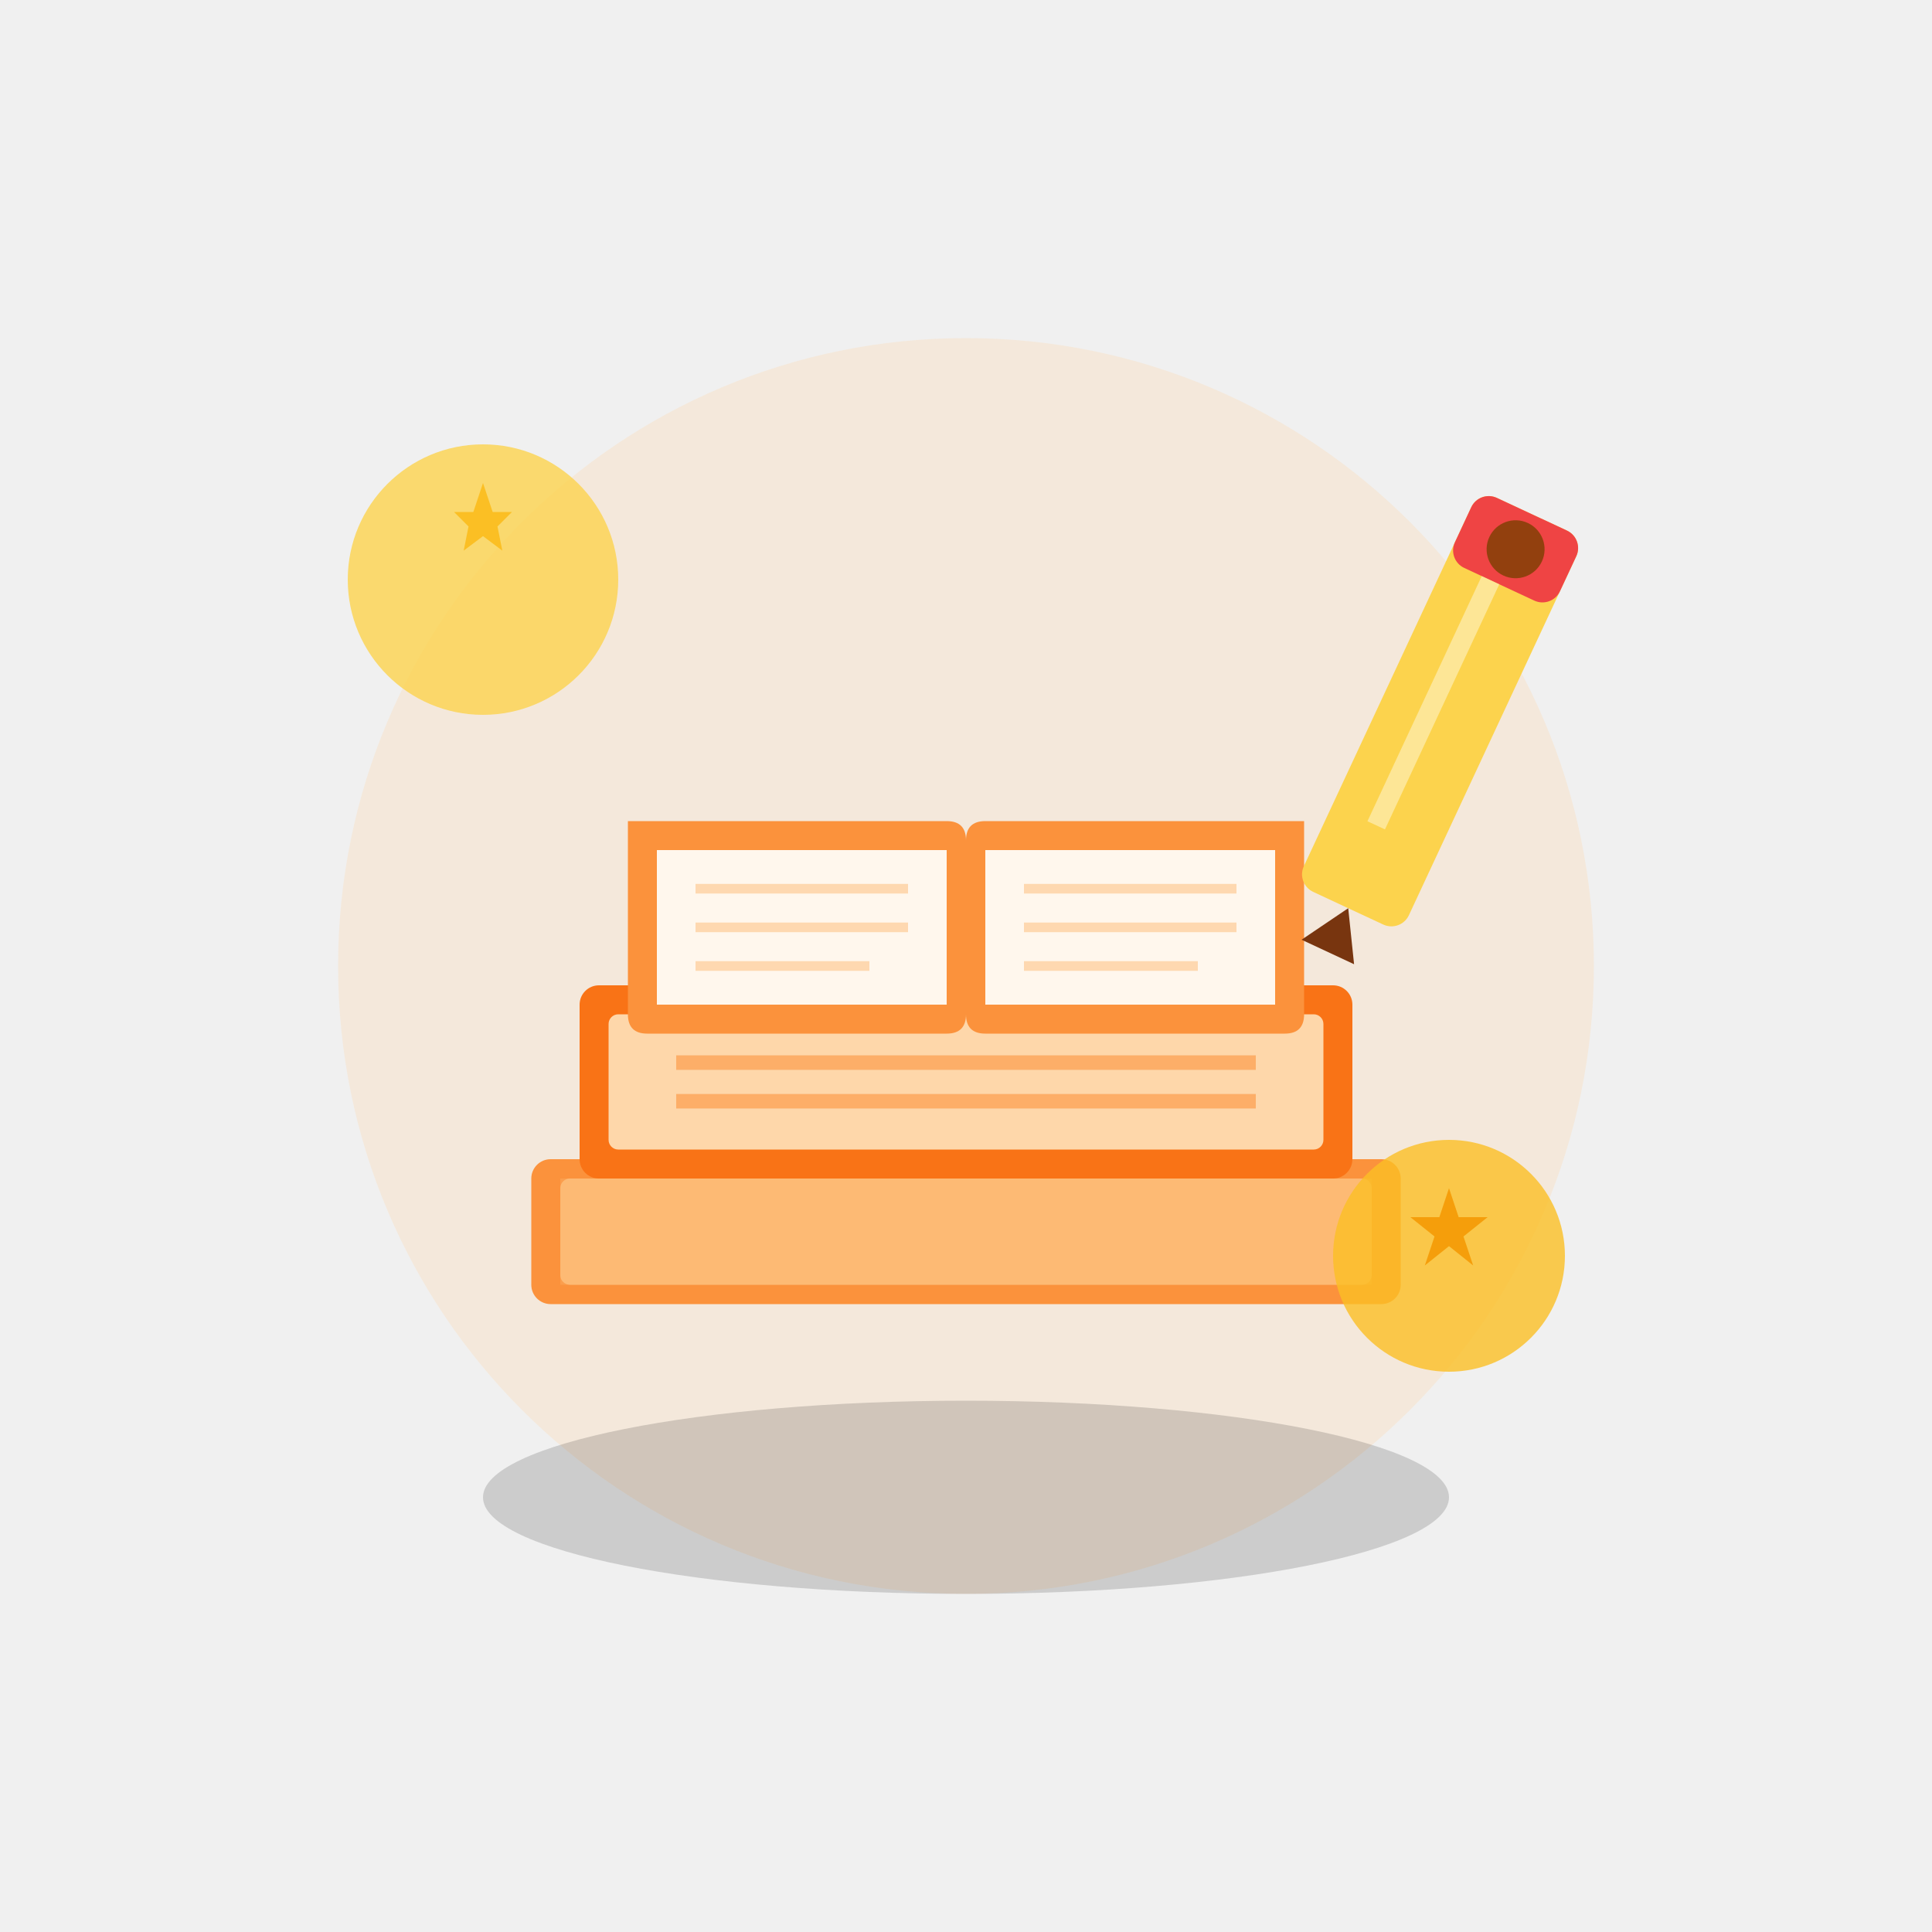
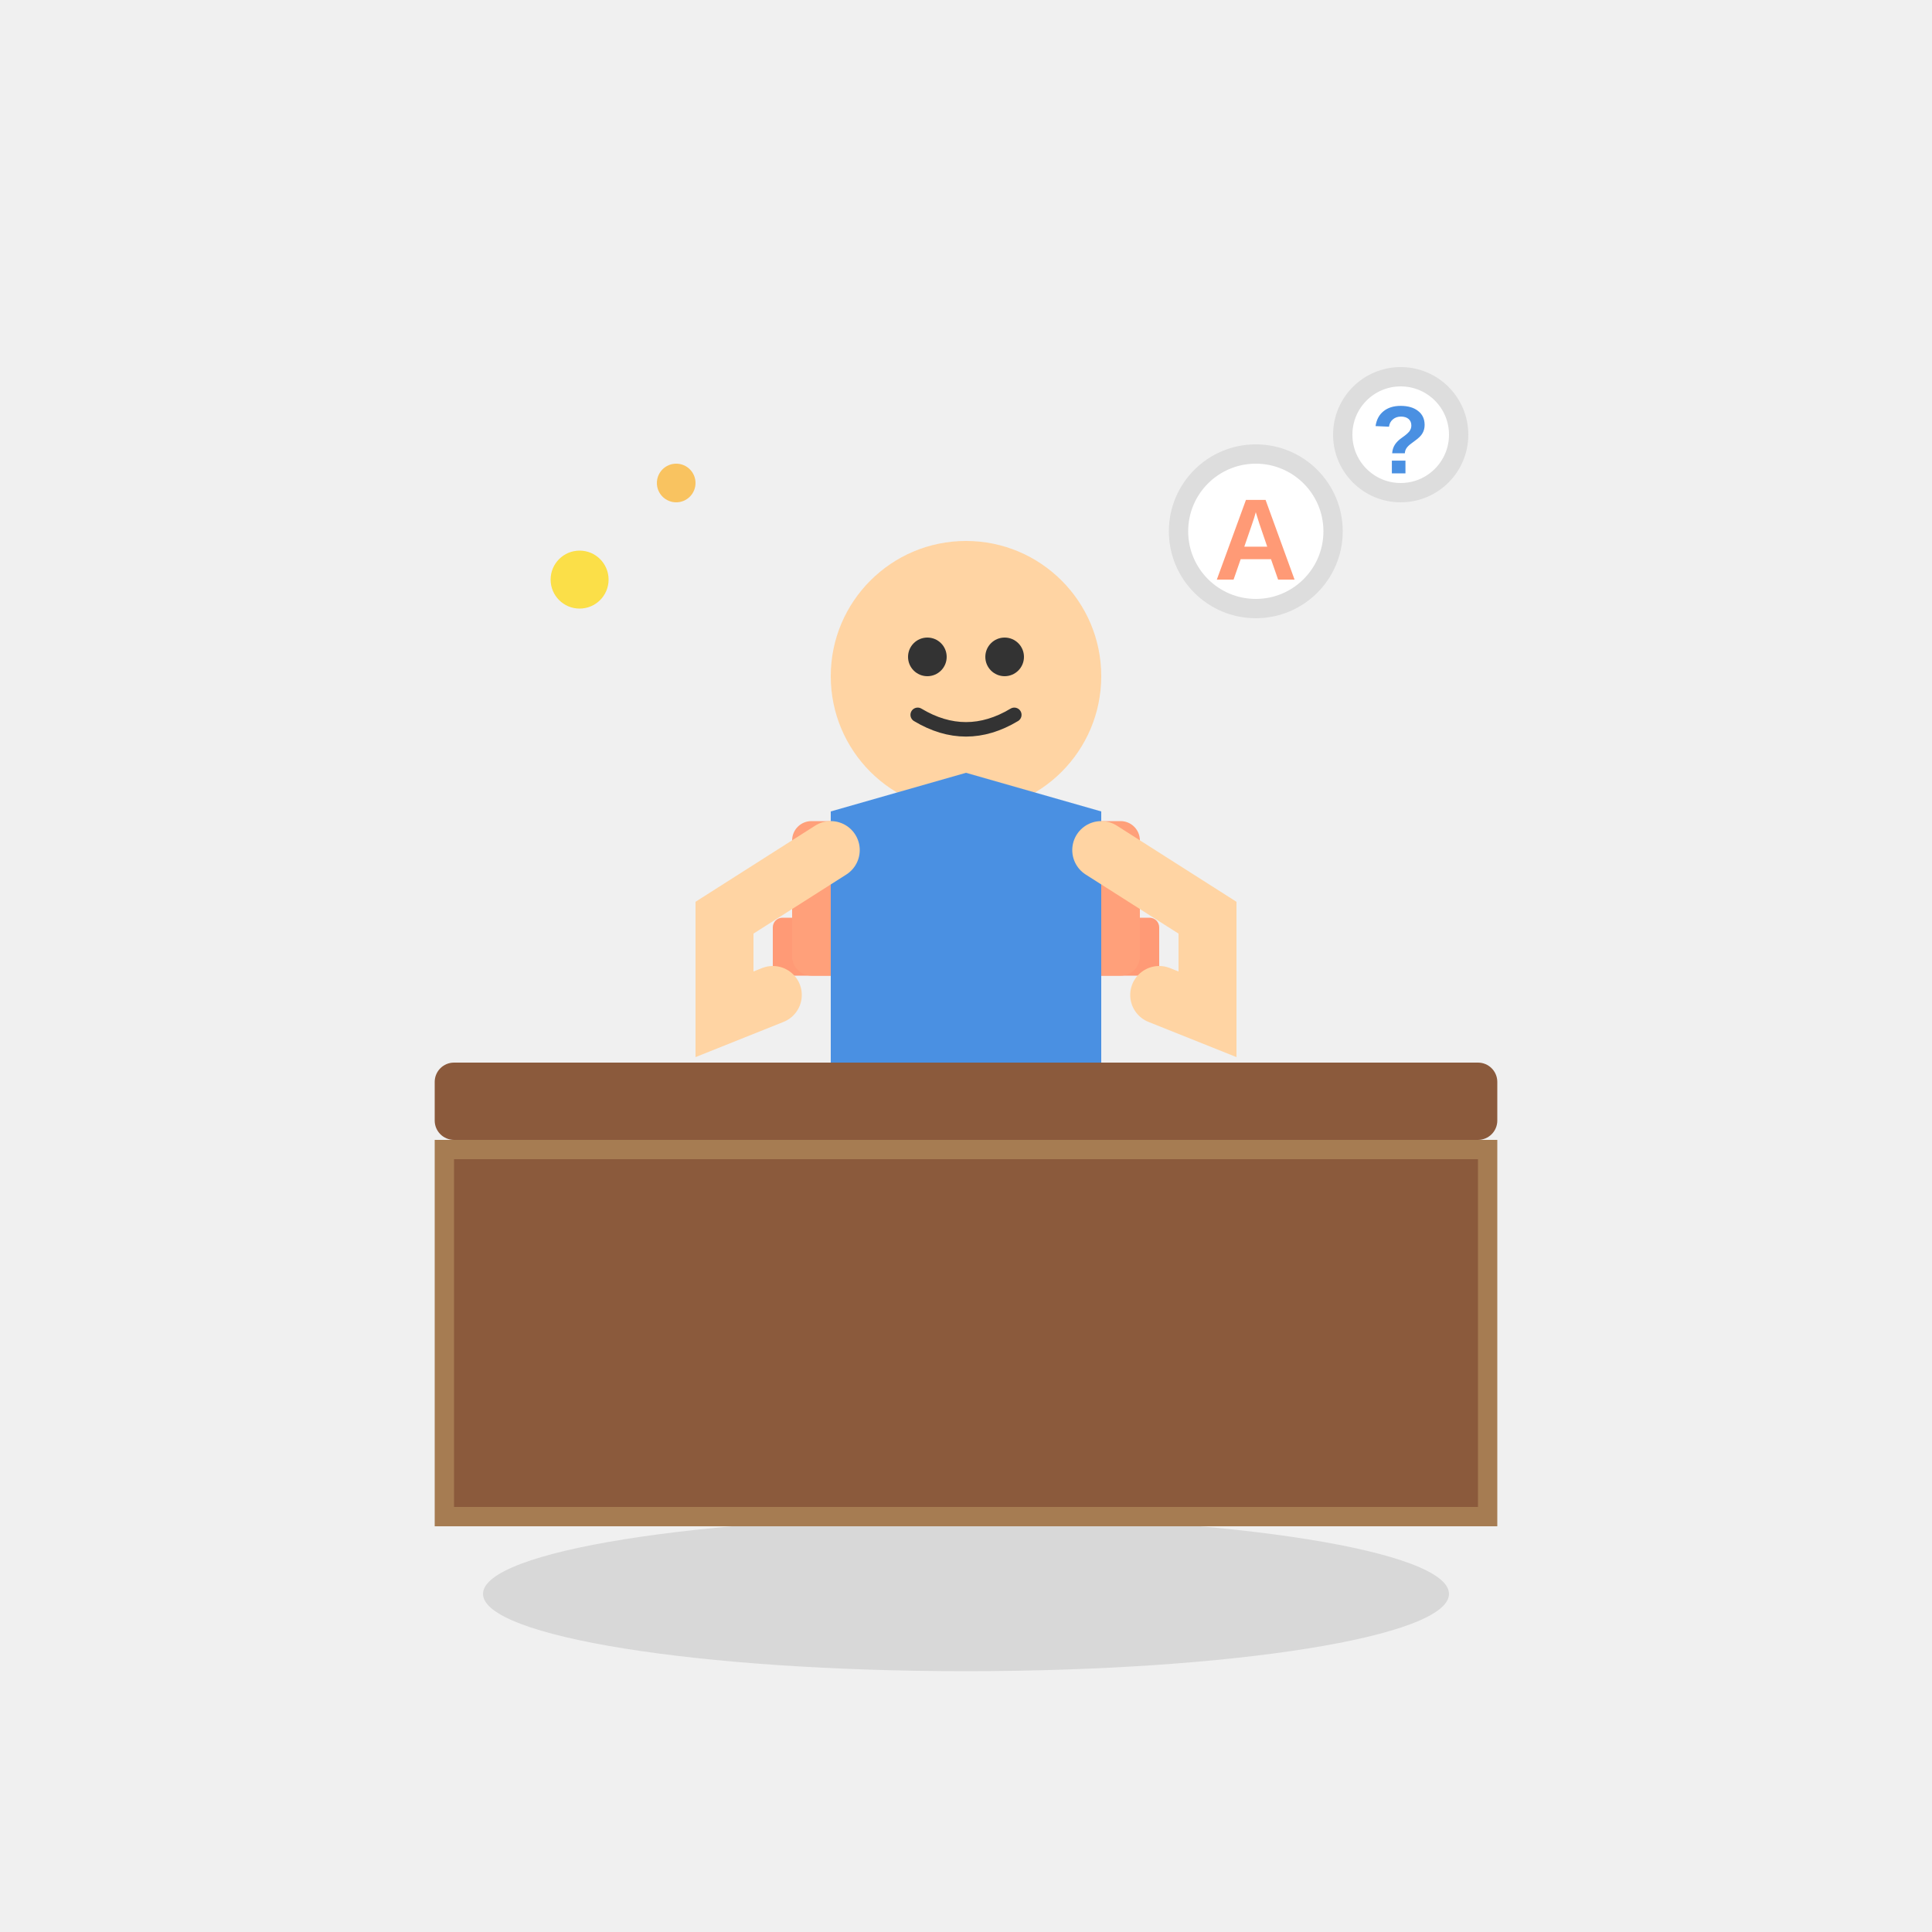
<svg xmlns="http://www.w3.org/2000/svg" width="200" height="200" viewBox="0 0 200 200" fill="none">
-   <circle cx="100" cy="100" r="65" fill="#FED7AA" opacity="0.3" />
-   <ellipse cx="100" cy="155" rx="50" ry="10" fill="#000000" opacity="0.15" />
-   <rect x="55" y="120" width="90" height="15" rx="2" fill="#FB923C" />
-   <rect x="58" y="122" width="84" height="11" rx="1" fill="#FDBA74" />
-   <path d="M58 122 L142 122 L142 133 L58 133" fill="url(#bookGradient1)" />
-   <rect x="60" y="102" width="80" height="20" rx="2" fill="#F97316" />
-   <rect x="63" y="105" width="74" height="14" rx="1" fill="#FED7AA" />
-   <line x1="70" y1="110" x2="130" y2="110" stroke="#FB923C" stroke-width="1.5" opacity="0.6" />
-   <line x1="70" y1="114" x2="130" y2="114" stroke="#FB923C" stroke-width="1.5" opacity="0.6" />
-   <path d="M65 85 L65 105 Q65 107 67 107 L98 107 Q100 107 100 105 L100 87 Q100 85 98 85 Z" fill="#FB923C" />
-   <path d="M135 85 L135 105 Q135 107 133 107 L102 107 Q100 107 100 105 L100 87 Q100 85 102 85 Z" fill="#FB923C" />
-   <rect x="68" y="88" width="30" height="16" fill="#FFF7ED" />
-   <rect x="102" y="88" width="30" height="16" fill="#FFF7ED" />
-   <line x1="72" y1="92" x2="94" y2="92" stroke="#FDBA74" stroke-width="1" opacity="0.5" />
-   <line x1="72" y1="96" x2="94" y2="96" stroke="#FDBA74" stroke-width="1" opacity="0.5" />
-   <line x1="72" y1="100" x2="90" y2="100" stroke="#FDBA74" stroke-width="1" opacity="0.5" />
-   <line x1="106" y1="92" x2="128" y2="92" stroke="#FDBA74" stroke-width="1" opacity="0.5" />
-   <line x1="106" y1="96" x2="128" y2="96" stroke="#FDBA74" stroke-width="1" opacity="0.5" />
-   <line x1="106" y1="100" x2="124" y2="100" stroke="#FDBA74" stroke-width="1" opacity="0.5" />
-   <g transform="rotate(25 145 80)">
-     <rect x="140" y="50" width="12" height="45" rx="2" fill="#FCD34D" />
-     <rect x="140" y="50" width="12" height="8" rx="2" fill="#EF4444" />
-     <circle cx="146" cy="54" r="3" fill="#92400E" />
-     <path d="M146 95 L143 100 L149 100 Z" fill="#78350F" />
-     <rect x="144" y="58" width="2" height="28" fill="#FEF3C7" opacity="0.6" />
-   </g>
-   <circle cx="50" cy="60" r="14" fill="#FCD34D" opacity="0.8" />
-   <path d="M50 50 L51 53 L53 53 L51.5 54.5 L52 57 L50 55.5 L48 57 L48.5 54.5 L47 53 L49 53 Z" fill="#FBBF24" />
-   <circle cx="150" cy="130" r="12" fill="#FBBF24" opacity="0.8" />
-   <path d="M150 123 L151 126 L154 126 L151.5 128 L152.5 131 L150 129 L147.5 131 L148.5 128 L146 126 L149 126 Z" fill="#F59E0B" />
-   <defs>
-     <linearGradient id="bookGradient1" x1="58" y1="122" x2="142" y2="133">
-       <stop offset="0%" stop-color="#FDBA74" stop-opacity="0.3" />
-       <stop offset="100%" stop-color="#FB923C" stop-opacity="0" />
-     </linearGradient>
-   </defs>
+   <ellipse cx="100" cy="165" rx="50" ry="8" fill="#000000" opacity="0.1" />
+   <rect x="45" y="110" width="110" height="8" rx="2" fill="#8B5A3C" />
+   <rect x="45" y="118" width="110" height="40" fill="#A67C52" />
+   <rect x="47" y="120" width="106" height="36" fill="#8B5A3C" />
+   <rect x="80" y="95" width="40" height="6" rx="1" fill="#FF9A76" />
+   <rect x="82" y="85" width="36" height="16" rx="2" fill="#FFA07A" />
+   <line x1="100" y1="85" x2="100" y2="101" stroke="#FF8C69" stroke-width="1.5" />
+   <circle cx="100" cy="70" r="14" fill="#FFD4A3" />
+   <circle cx="96" cy="68" r="2" fill="#333" />
+   <circle cx="104" cy="68" r="2" fill="#333" />
+   <path d="M95 74 Q100 77 105 74" stroke="#333" stroke-width="1.5" stroke-linecap="round" fill="none" />
+   <path d="M86 84 L100 80 L114 84 L114 110 L86 110 Z" fill="#4A90E2" />
+   <path d="M86 88 L75 95 L75 105 L80 103" stroke="#FFD4A3" stroke-width="6" stroke-linecap="round" fill="none" />
+   <path d="M114 88 L125 95 L125 105 L120 103" stroke="#FFD4A3" stroke-width="6" stroke-linecap="round" fill="none" />
+   <circle cx="130" cy="55" r="8" fill="#FFF" stroke="#DDD" stroke-width="2" />
+   <text x="130" y="60" font-family="Arial" font-size="12" fill="#FF9A76" text-anchor="middle" font-weight="bold">A</text>
+   <circle cx="145" cy="45" r="6" fill="#FFF" stroke="#DDD" stroke-width="2" />
+   <text x="145" y="49" font-family="Arial" font-size="10" fill="#4A90E2" text-anchor="middle" font-weight="bold">?</text>
+   <circle cx="60" cy="60" r="3" fill="#FFD700" opacity="0.7" />
+   <circle cx="70" cy="50" r="2" fill="#FFA500" opacity="0.6" />
</svg>
